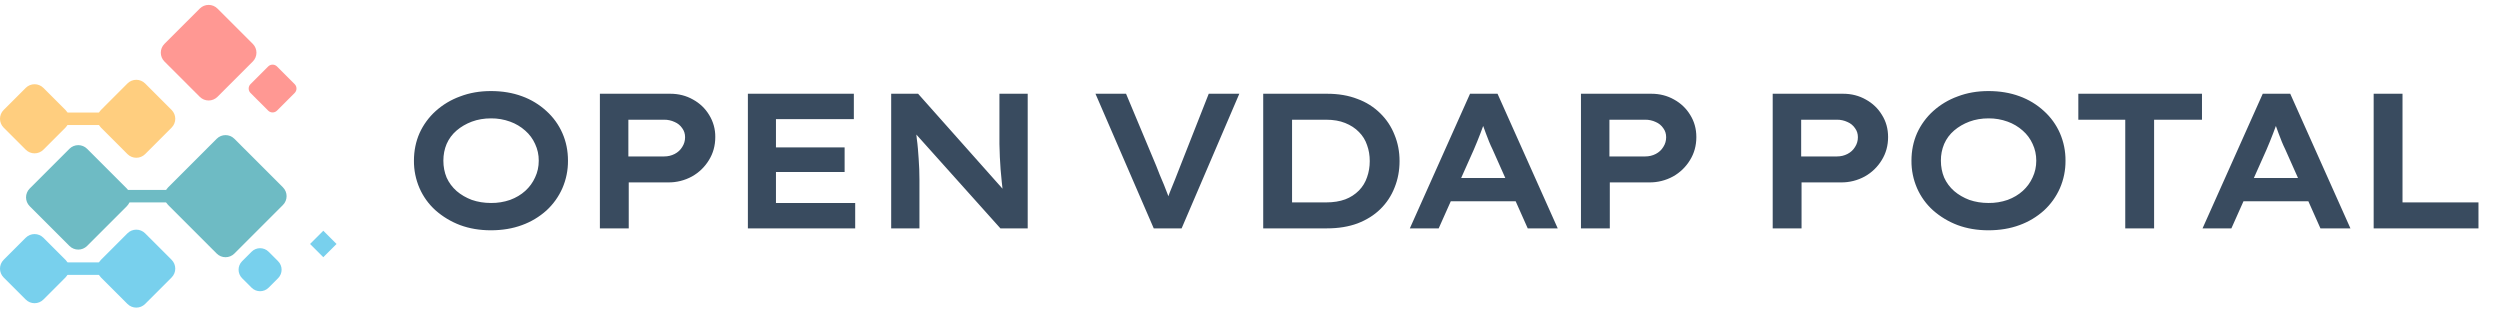
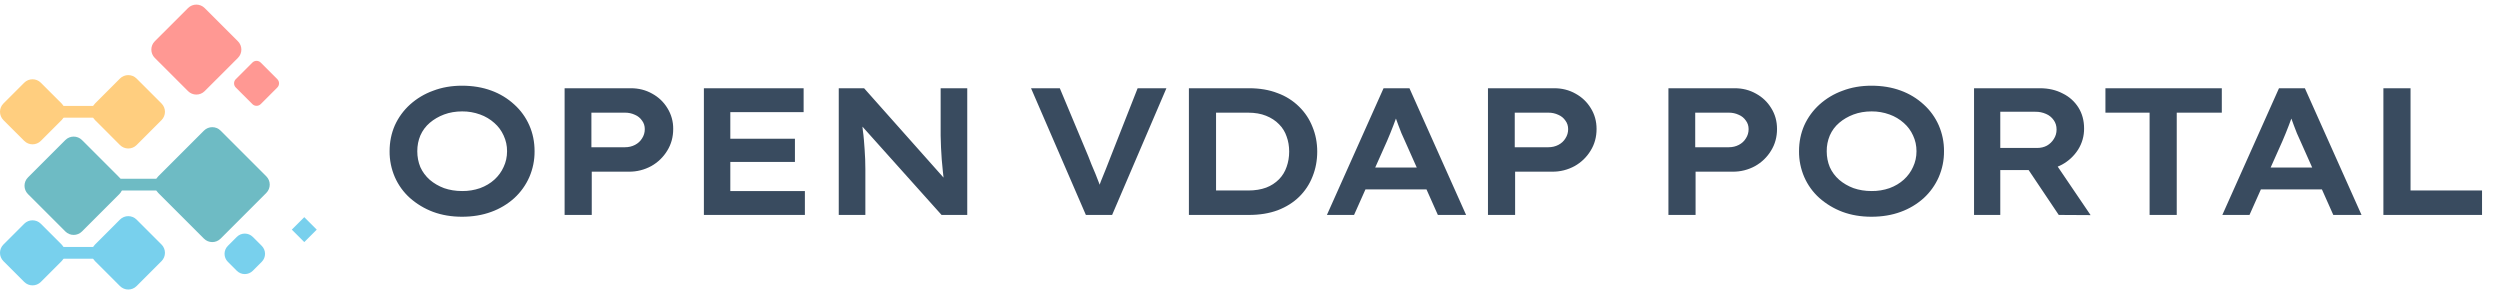
- <svg xmlns="http://www.w3.org/2000/svg" width="208" height="26" fill="none" viewBox="0 0 208 26">
+ <svg xmlns="http://www.w3.org/2000/svg" width="221" height="26" fill="none" viewBox="0 0 221 26">
  <path fill="#6EBBC4" fill-rule="evenodd" d="M4.534 16.84h11.948v-1.038H4.534v1.039Z" clip-rule="evenodd" />
  <path fill="#6EBBC4" d="M23.54 17.056a1.039 1.039 0 0 0 0-1.47l-4.04-4.04a1.039 1.039 0 0 0-1.47 0l-4.04 4.04a1.039 1.039 0 0 0 0 1.47l4.04 4.04a1.04 1.04 0 0 0 1.47 0l4.04-4.04Zm-12.987.1a1.039 1.039 0 0 0 0-1.47L7.247 12.38a1.039 1.039 0 0 0-1.47 0l-3.306 3.306a1.039 1.039 0 0 0 0 1.47l3.306 3.306a1.04 1.04 0 0 0 1.47 0l3.306-3.306Z" />
  <path fill="#FF9893" d="M21.032 5.119a1.039 1.039 0 0 0 0-1.47L18.091.711a1.04 1.04 0 0 0-1.468 0l-2.94 2.938a1.039 1.039 0 0 0 0 1.47l2.94 2.938a1.04 1.04 0 0 0 1.469 0l2.939-2.938Zm3.484 2.615a.52.52 0 0 0 0-.734l-1.47-1.47a.52.52 0 0 0-.734 0L20.842 7a.52.52 0 0 0 0 .734l1.47 1.47a.52.52 0 0 0 .734 0l1.47-1.47Z" />
  <path fill="#78D0ED" d="m28 20.299-1.102-1.102-1.102 1.102 1.102 1.101z" />
  <rect width="3.117" height="3.117" fill="#78D0ED" rx="1" transform="scale(-1 1) rotate(-45 15.165 40.002)" />
  <path fill="#FFCE7F" fill-rule="evenodd" d="M3.065 10.402h7.273V9.364H3.065v1.04Z" clip-rule="evenodd" />
-   <path fill="#FFCE7F" d="M14.278 10.618a1.039 1.039 0 0 0 0-1.47l-2.204-2.204a1.039 1.039 0 0 0-1.47 0L8.402 9.148a1.039 1.039 0 0 0 0 1.47l2.204 2.204a1.039 1.039 0 0 0 1.47 0l2.203-2.204Zm-8.831 0a1.039 1.039 0 0 0 0-1.47L3.61 7.312a1.039 1.039 0 0 0-1.469 0L.304 9.148a1.039 1.039 0 0 0 0 1.47l1.837 1.836a1.039 1.039 0 0 0 1.47 0l1.836-1.836Z" />
+   <path fill="#FFCE7F" d="M14.278 10.618a1.039 1.039 0 0 0 0-1.47l-2.204-2.204a1.039 1.039 0 0 0-1.47 0L8.402 9.148a1.039 1.039 0 0 0 0 1.47l2.204 2.204a1.039 1.039 0 0 0 1.47 0l2.203-2.204Zm-8.831 0a1.039 1.039 0 0 0 0-1.47L3.61 7.312a1.039 1.039 0 0 0-1.469 0L.304 9.148a1.039 1.039 0 0 0 0 1.47l1.837 1.836a1.04 1.04 0 0 0 1.47 0l1.836-1.836Z" />
  <path fill="#78D0ED" fill-rule="evenodd" d="M3.065 22.87h7.273v-1.039H3.065v1.04Z" clip-rule="evenodd" />
-   <path fill="#78D0ED" d="M14.278 23.085a1.039 1.039 0 0 0 0-1.469l-2.204-2.204a1.039 1.039 0 0 0-1.47 0l-2.203 2.204a1.039 1.039 0 0 0 0 1.47l2.204 2.203a1.039 1.039 0 0 0 1.47 0l2.203-2.204Zm-8.831 0a1.039 1.039 0 0 0 0-1.469L3.61 19.779a1.039 1.039 0 0 0-1.469 0L.304 21.616a1.039 1.039 0 0 0 0 1.47l1.837 1.836a1.039 1.039 0 0 0 1.47 0l1.836-1.837Z" />
-   <path fill="#394B5F" d="M40.84 19.16c-.928 0-1.781-.144-2.56-.432a6.598 6.598 0 0 1-2.048-1.232 5.385 5.385 0 0 1-1.328-1.84 5.625 5.625 0 0 1-.464-2.288c0-.821.155-1.584.464-2.288a5.576 5.576 0 0 1 1.344-1.84 6.175 6.175 0 0 1 2.032-1.216c.779-.299 1.632-.448 2.56-.448.95 0 1.813.144 2.592.432a6.036 6.036 0 0 1 2.032 1.232 5.385 5.385 0 0 1 1.328 1.84c.31.704.464 1.467.464 2.288a5.63 5.63 0 0 1-.464 2.288 5.55 5.55 0 0 1-1.328 1.856 6.175 6.175 0 0 1-2.032 1.216c-.779.288-1.643.432-2.592.432Zm.016-2.272a4.69 4.69 0 0 0 1.584-.256c.49-.181.912-.432 1.264-.752s.624-.693.816-1.12c.203-.427.304-.89.304-1.392a3.2 3.2 0 0 0-.304-1.392 3.203 3.203 0 0 0-.816-1.104 3.826 3.826 0 0 0-1.264-.752 4.534 4.534 0 0 0-1.584-.272c-.576 0-1.11.09-1.6.272-.48.181-.901.427-1.264.736-.363.31-.64.683-.832 1.12-.181.427-.272.89-.272 1.392 0 .501.09.97.272 1.408.192.427.47.8.832 1.12.363.31.784.555 1.264.736.49.17 1.024.256 1.6.256ZM49.911 19V7.8h5.856c.694 0 1.323.16 1.888.48.566.31 1.014.736 1.344 1.28a3.39 3.39 0 0 1 .512 1.84c0 .715-.176 1.355-.528 1.92a3.83 3.83 0 0 1-1.408 1.36 4.027 4.027 0 0 1-1.984.496h-3.28V19h-2.4Zm2.368-5.984h2.976c.32 0 .613-.07.88-.208.267-.139.475-.33.624-.576.16-.245.24-.517.24-.816 0-.288-.08-.539-.24-.752a1.412 1.412 0 0 0-.624-.512 2.007 2.007 0 0 0-.88-.192H52.28v3.056ZM62.224 19V7.8h8.816v2.112h-6.48v6.976h6.592V19h-8.928Zm1.216-4.688v-2.048h6.832v2.048H63.44ZM74.146 19V7.8h2.24l7.44 8.368h-.352a20.309 20.309 0 0 1-.129-1.056l-.096-1.024a550.62 550.62 0 0 0-.063-1.04l-.033-1.056V7.8h2.352V19h-2.271l-7.569-8.448.512.016c.032.33.064.645.096.944.043.299.075.587.097.864l.063.832a23.906 23.906 0 0 1 .065 1.76V19h-2.353Zm21.845 0L91.143 7.8h2.544l2.512 6c.086.224.182.47.288.736a33.14 33.14 0 0 1 .688 1.696c.107.288.203.576.288.864l-.512.016c.107-.363.23-.725.368-1.088.15-.373.299-.741.448-1.104.15-.373.294-.741.432-1.104l2.368-6.016h2.544l-4.8 11.2h-2.32Zm9.108 0V7.8h5.312c.949 0 1.792.144 2.528.432a5.231 5.231 0 0 1 1.904 1.2c.522.512.917 1.11 1.184 1.792.277.672.416 1.397.416 2.176 0 .79-.139 1.525-.416 2.208a5.069 5.069 0 0 1-1.184 1.792c-.512.501-1.142.896-1.888 1.184-.747.277-1.595.416-2.544.416h-5.312Zm2.4-1.744-.256-.416h3.088c.608 0 1.141-.085 1.6-.256a3.183 3.183 0 0 0 1.136-.736 2.89 2.89 0 0 0 .672-1.104c.149-.416.224-.864.224-1.344 0-.48-.075-.923-.224-1.328a2.754 2.754 0 0 0-.672-1.088c-.31-.32-.694-.57-1.152-.752-.448-.181-.976-.272-1.584-.272h-3.136l.304-.384v7.68Zm9.8 1.744 5.008-11.2h2.288l5.008 11.2h-2.496l-2.928-6.576a9.357 9.357 0 0 1-.288-.64c-.086-.235-.176-.47-.272-.704l-.256-.704c-.075-.245-.144-.47-.208-.672l.512-.016a15.18 15.18 0 0 1-.24.72c-.075.224-.16.453-.256.688-.086.235-.176.464-.272.688-.096.224-.192.453-.288.688L119.699 19h-2.4Zm2.288-2.256.8-1.936h6.016l.544 1.936h-7.36ZM131.536 19V7.8h5.856c.693 0 1.323.16 1.888.48.565.31 1.013.736 1.344 1.28.341.544.512 1.157.512 1.84 0 .715-.176 1.355-.528 1.92a3.831 3.831 0 0 1-1.408 1.36 4.027 4.027 0 0 1-1.984.496h-3.28V19h-2.4Zm2.368-5.984h2.976c.32 0 .613-.07.88-.208.267-.139.475-.33.624-.576.16-.245.24-.517.24-.816 0-.288-.08-.539-.24-.752a1.41 1.41 0 0 0-.624-.512 2.008 2.008 0 0 0-.88-.192h-2.976v3.056ZM147.489 19V7.8h5.856c.694 0 1.323.16 1.888.48.566.31 1.014.736 1.344 1.28.342.544.512 1.157.512 1.84 0 .715-.176 1.355-.528 1.92a3.824 3.824 0 0 1-1.408 1.36 4.024 4.024 0 0 1-1.984.496h-3.28V19h-2.4Zm2.368-5.984h2.976c.32 0 .614-.07.88-.208.267-.139.475-.33.624-.576.16-.245.24-.517.24-.816 0-.288-.08-.539-.24-.752a1.41 1.41 0 0 0-.624-.512 2.005 2.005 0 0 0-.88-.192h-2.976v3.056Zm15.577 6.144c-.928 0-1.782-.144-2.56-.432a6.586 6.586 0 0 1-2.048-1.232 5.38 5.38 0 0 1-1.328-1.84 5.613 5.613 0 0 1-.464-2.288c0-.821.154-1.584.464-2.288a5.576 5.576 0 0 1 1.344-1.84 6.172 6.172 0 0 1 2.032-1.216c.778-.299 1.632-.448 2.56-.448.949 0 1.813.144 2.592.432a6.043 6.043 0 0 1 2.032 1.232 5.394 5.394 0 0 1 1.328 1.84 5.63 5.63 0 0 1 .464 2.288 5.63 5.63 0 0 1-.464 2.288 5.559 5.559 0 0 1-1.328 1.856 6.182 6.182 0 0 1-2.032 1.216c-.779.288-1.643.432-2.592.432Zm.016-2.272a4.69 4.69 0 0 0 1.584-.256c.49-.181.912-.432 1.264-.752s.624-.693.816-1.12c.202-.427.304-.89.304-1.392 0-.501-.102-.965-.304-1.392a3.203 3.203 0 0 0-.816-1.104 3.833 3.833 0 0 0-1.264-.752 4.536 4.536 0 0 0-1.584-.272c-.576 0-1.11.09-1.6.272-.48.181-.902.427-1.264.736-.363.31-.64.683-.832 1.12a3.51 3.51 0 0 0-.272 1.392c0 .501.09.97.272 1.408.192.427.469.8.832 1.12.362.31.784.555 1.264.736.49.17 1.024.256 1.6.256ZM176.821 19V9.96h-3.904V7.8h10.288v2.16h-3.984V19h-2.4Zm6.431 0 5.008-11.2h2.288l5.008 11.2h-2.496l-2.928-6.576a9.357 9.357 0 0 1-.288-.64c-.086-.235-.176-.47-.272-.704l-.256-.704c-.075-.245-.144-.47-.208-.672l.512-.016a15.18 15.18 0 0 1-.24.72c-.075.224-.16.453-.256.688-.086.235-.176.464-.272.688-.096.224-.192.453-.288.688L185.652 19h-2.4Zm2.288-2.256.8-1.936h6.016l.544 1.936h-7.36ZM197.489 19V7.8h2.4v9.04h6.32V19h-8.72Z" />
+   <path fill="#78D0ED" d="M14.278 23.085a1.039 1.039 0 0 0 0-1.469l-2.204-2.204a1.039 1.039 0 0 0-1.47 0l-2.203 2.204a1.039 1.039 0 0 0 0 1.47l2.204 2.203a1.039 1.039 0 0 0 1.47 0l2.203-2.204Zm-8.831 0a1.039 1.039 0 0 0 0-1.469L3.61 19.779a1.04 1.04 0 0 0-1.469 0L.304 21.616a1.039 1.039 0 0 0 0 1.47l1.837 1.836a1.039 1.039 0 0 0 1.47 0l1.836-1.837Z" />
+   <path fill="#394B5F" d="M40.84 19.16c-.928 0-1.781-.144-2.56-.432a6.598 6.598 0 0 1-2.048-1.232 5.385 5.385 0 0 1-1.328-1.84 5.625 5.625 0 0 1-.464-2.288c0-.821.155-1.584.464-2.288a5.576 5.576 0 0 1 1.344-1.84 6.175 6.175 0 0 1 2.032-1.216c.779-.299 1.632-.448 2.56-.448.95 0 1.813.144 2.592.432a6.036 6.036 0 0 1 2.032 1.232 5.385 5.385 0 0 1 1.328 1.84c.31.704.464 1.467.464 2.288a5.63 5.63 0 0 1-.464 2.288 5.55 5.55 0 0 1-1.328 1.856 6.175 6.175 0 0 1-2.032 1.216c-.779.288-1.643.432-2.592.432Zm.016-2.272a4.69 4.69 0 0 0 1.584-.256c.49-.181.912-.432 1.264-.752s.624-.693.816-1.12c.203-.427.304-.89.304-1.392a3.2 3.2 0 0 0-.304-1.392 3.203 3.203 0 0 0-.816-1.104 3.826 3.826 0 0 0-1.264-.752 4.534 4.534 0 0 0-1.584-.272c-.576 0-1.11.09-1.6.272-.48.181-.901.427-1.264.736-.363.31-.64.683-.832 1.12-.181.427-.272.89-.272 1.392 0 .501.09.97.272 1.408.192.427.47.8.832 1.12.363.31.784.555 1.264.736.49.17 1.024.256 1.6.256ZM49.911 19V7.8h5.856c.694 0 1.323.16 1.888.48.566.31 1.014.736 1.344 1.28a3.39 3.39 0 0 1 .512 1.84c0 .715-.176 1.355-.528 1.92a3.83 3.83 0 0 1-1.408 1.36 4.027 4.027 0 0 1-1.984.496h-3.28V19h-2.4Zm2.368-5.984h2.976c.32 0 .613-.07.88-.208.267-.139.475-.33.624-.576.16-.245.24-.517.24-.816 0-.288-.08-.539-.24-.752a1.412 1.412 0 0 0-.624-.512 2.007 2.007 0 0 0-.88-.192H52.28v3.056ZM62.224 19V7.8h8.816v2.112h-6.48v6.976h6.592V19h-8.928Zm1.216-4.688v-2.048h6.832v2.048H63.44ZM74.146 19V7.8h2.24l7.44 8.368h-.352a20.309 20.309 0 0 1-.129-1.056l-.096-1.024a550.62 550.62 0 0 0-.063-1.04l-.033-1.056V7.8h2.352V19h-2.271l-7.569-8.448.512.016c.032.33.064.645.096.944.043.299.075.587.097.864l.063.832a23.906 23.906 0 0 1 .065 1.76V19h-2.353Zm21.845 0L91.143 7.8h2.544l2.512 6c.086.224.182.47.288.736a33.14 33.14 0 0 1 .688 1.696c.107.288.203.576.288.864l-.512.016c.107-.363.23-.725.368-1.088.15-.373.299-.741.448-1.104.15-.373.294-.741.432-1.104l2.368-6.016h2.544l-4.8 11.2h-2.32Zm9.108 0V7.8h5.312c.949 0 1.792.144 2.528.432a5.231 5.231 0 0 1 1.904 1.2c.522.512.917 1.11 1.184 1.792.277.672.416 1.397.416 2.176 0 .79-.139 1.525-.416 2.208a5.069 5.069 0 0 1-1.184 1.792c-.512.501-1.142.896-1.888 1.184-.747.277-1.595.416-2.544.416h-5.312Zm2.4-1.744-.256-.416h3.088c.608 0 1.141-.085 1.6-.256a3.183 3.183 0 0 0 1.136-.736 2.89 2.89 0 0 0 .672-1.104c.149-.416.224-.864.224-1.344 0-.48-.075-.923-.224-1.328a2.754 2.754 0 0 0-.672-1.088c-.31-.32-.694-.57-1.152-.752-.448-.181-.976-.272-1.584-.272h-3.136l.304-.384v7.68Zm9.8 1.744 5.008-11.2h2.288l5.008 11.2h-2.496l-2.928-6.576a9.357 9.357 0 0 1-.288-.64c-.086-.235-.176-.47-.272-.704l-.256-.704c-.075-.245-.144-.47-.208-.672l.512-.016a15.18 15.18 0 0 1-.24.72c-.075.224-.16.453-.256.688-.086.235-.176.464-.272.688-.096.224-.192.453-.288.688L119.699 19h-2.4Zm2.288-2.256.8-1.936h6.016l.544 1.936h-7.36ZM131.536 19V7.8h5.856c.693 0 1.323.16 1.888.48.565.31 1.013.736 1.344 1.28.341.544.512 1.157.512 1.84 0 .715-.176 1.355-.528 1.92a3.831 3.831 0 0 1-1.408 1.36 4.027 4.027 0 0 1-1.984.496h-3.28V19h-2.4Zm2.368-5.984h2.976c.32 0 .613-.07.88-.208.267-.139.475-.33.624-.576.16-.245.24-.517.24-.816 0-.288-.08-.539-.24-.752a1.41 1.41 0 0 0-.624-.512 2.008 2.008 0 0 0-.88-.192h-2.976v3.056ZM147.489 19V7.8h5.856c.694 0 1.323.16 1.888.48.566.31 1.014.736 1.344 1.28.342.544.512 1.157.512 1.84 0 .715-.176 1.355-.528 1.92a3.824 3.824 0 0 1-1.408 1.36 4.024 4.024 0 0 1-1.984.496h-3.28V19h-2.4Zm2.368-5.984h2.976c.32 0 .614-.07.88-.208.267-.139.475-.33.624-.576.16-.245.24-.517.24-.816 0-.288-.08-.539-.24-.752a1.41 1.41 0 0 0-.624-.512 2.005 2.005 0 0 0-.88-.192h-2.976v3.056Zm15.577 6.144c-.928 0-1.782-.144-2.56-.432a6.586 6.586 0 0 1-2.048-1.232 5.38 5.38 0 0 1-1.328-1.84 5.613 5.613 0 0 1-.464-2.288c0-.821.154-1.584.464-2.288a5.576 5.576 0 0 1 1.344-1.84 6.172 6.172 0 0 1 2.032-1.216c.778-.299 1.632-.448 2.56-.448.949 0 1.813.144 2.592.432a6.043 6.043 0 0 1 2.032 1.232 5.394 5.394 0 0 1 1.328 1.84 5.63 5.63 0 0 1 .464 2.288 5.63 5.63 0 0 1-.464 2.288 5.559 5.559 0 0 1-1.328 1.856 6.182 6.182 0 0 1-2.032 1.216c-.779.288-1.643.432-2.592.432Zm.016-2.272a4.69 4.69 0 0 0 1.584-.256c.49-.181.912-.432 1.264-.752s.624-.693.816-1.12c.202-.427.304-.89.304-1.392 0-.501-.102-.965-.304-1.392a3.203 3.203 0 0 0-.816-1.104 3.833 3.833 0 0 0-1.264-.752 4.536 4.536 0 0 0-1.584-.272c-.576 0-1.11.09-1.6.272-.48.181-.902.427-1.264.736-.363.31-.64.683-.832 1.12a3.51 3.51 0 0 0-.272 1.392c0 .501.09.97.272 1.408.192.427.469.8.832 1.12.362.31.784.555 1.264.736.49.17 1.024.256 1.6.256ZM174.505 19V7.8h5.824c.757 0 1.429.155 2.016.464a3.372 3.372 0 0 1 1.392 1.248c.331.533.496 1.147.496 1.84a3.42 3.42 0 0 1-.528 1.872 3.88 3.88 0 0 1-1.424 1.328c-.597.32-1.264.48-2 .48h-3.456V19h-2.32Zm7.488 0-3.392-5.056 2.496-.4 3.712 5.472-2.816-.016Zm-5.168-5.92h3.248c.331 0 .624-.07.88-.208a1.7 1.7 0 0 0 .608-.592c.16-.245.24-.523.24-.832 0-.32-.085-.597-.256-.832a1.554 1.554 0 0 0-.672-.544 2.227 2.227 0 0 0-.944-.192h-3.104v3.2ZM190.024 19V9.96h-3.904V7.8h10.288v2.16h-3.984V19h-2.4Zm6.431 0 5.008-11.2h2.288l5.008 11.2h-2.496l-2.928-6.576a9.357 9.357 0 0 1-.288-.64c-.086-.235-.176-.47-.272-.704l-.256-.704c-.075-.245-.144-.47-.208-.672l.512-.016a15.18 15.18 0 0 1-.24.72c-.075.224-.16.453-.256.688-.086.235-.176.464-.272.688-.096.224-.192.453-.288.688L198.855 19h-2.4Zm2.288-2.256.8-1.936h6.016l.544 1.936h-7.36ZM210.692 19V7.8h2.4v9.04h6.32V19h-8.72Z" />
</svg>
